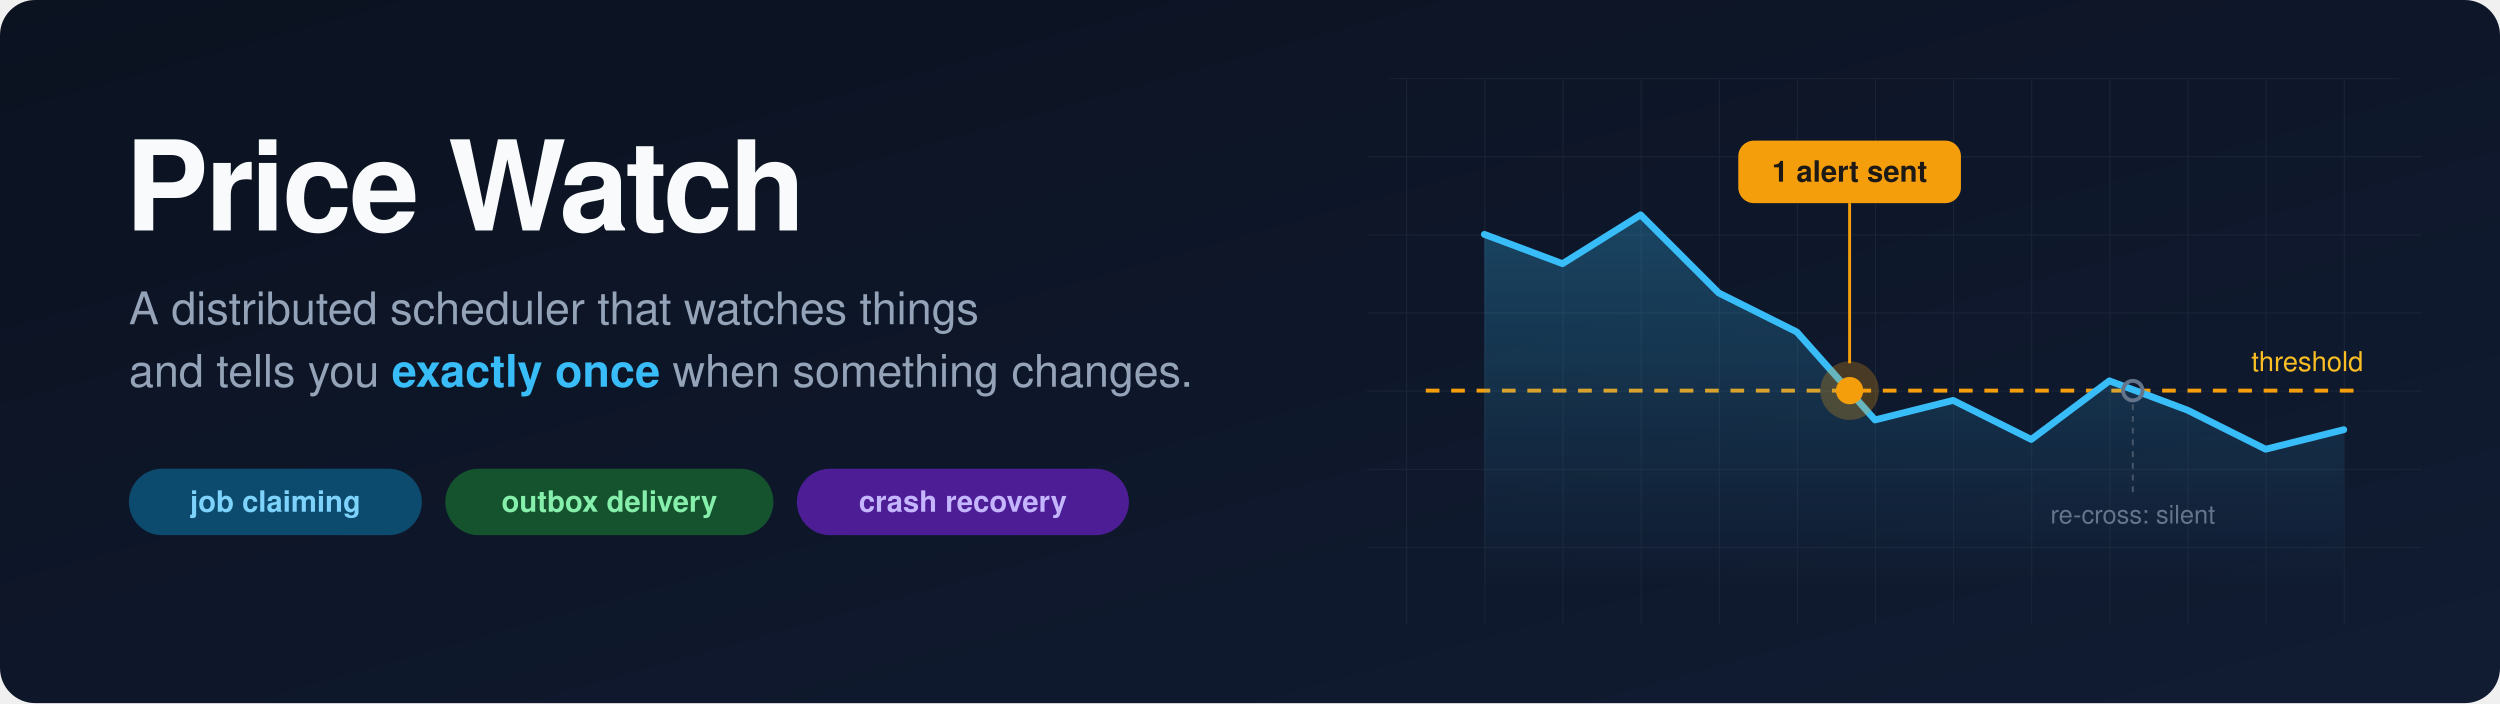
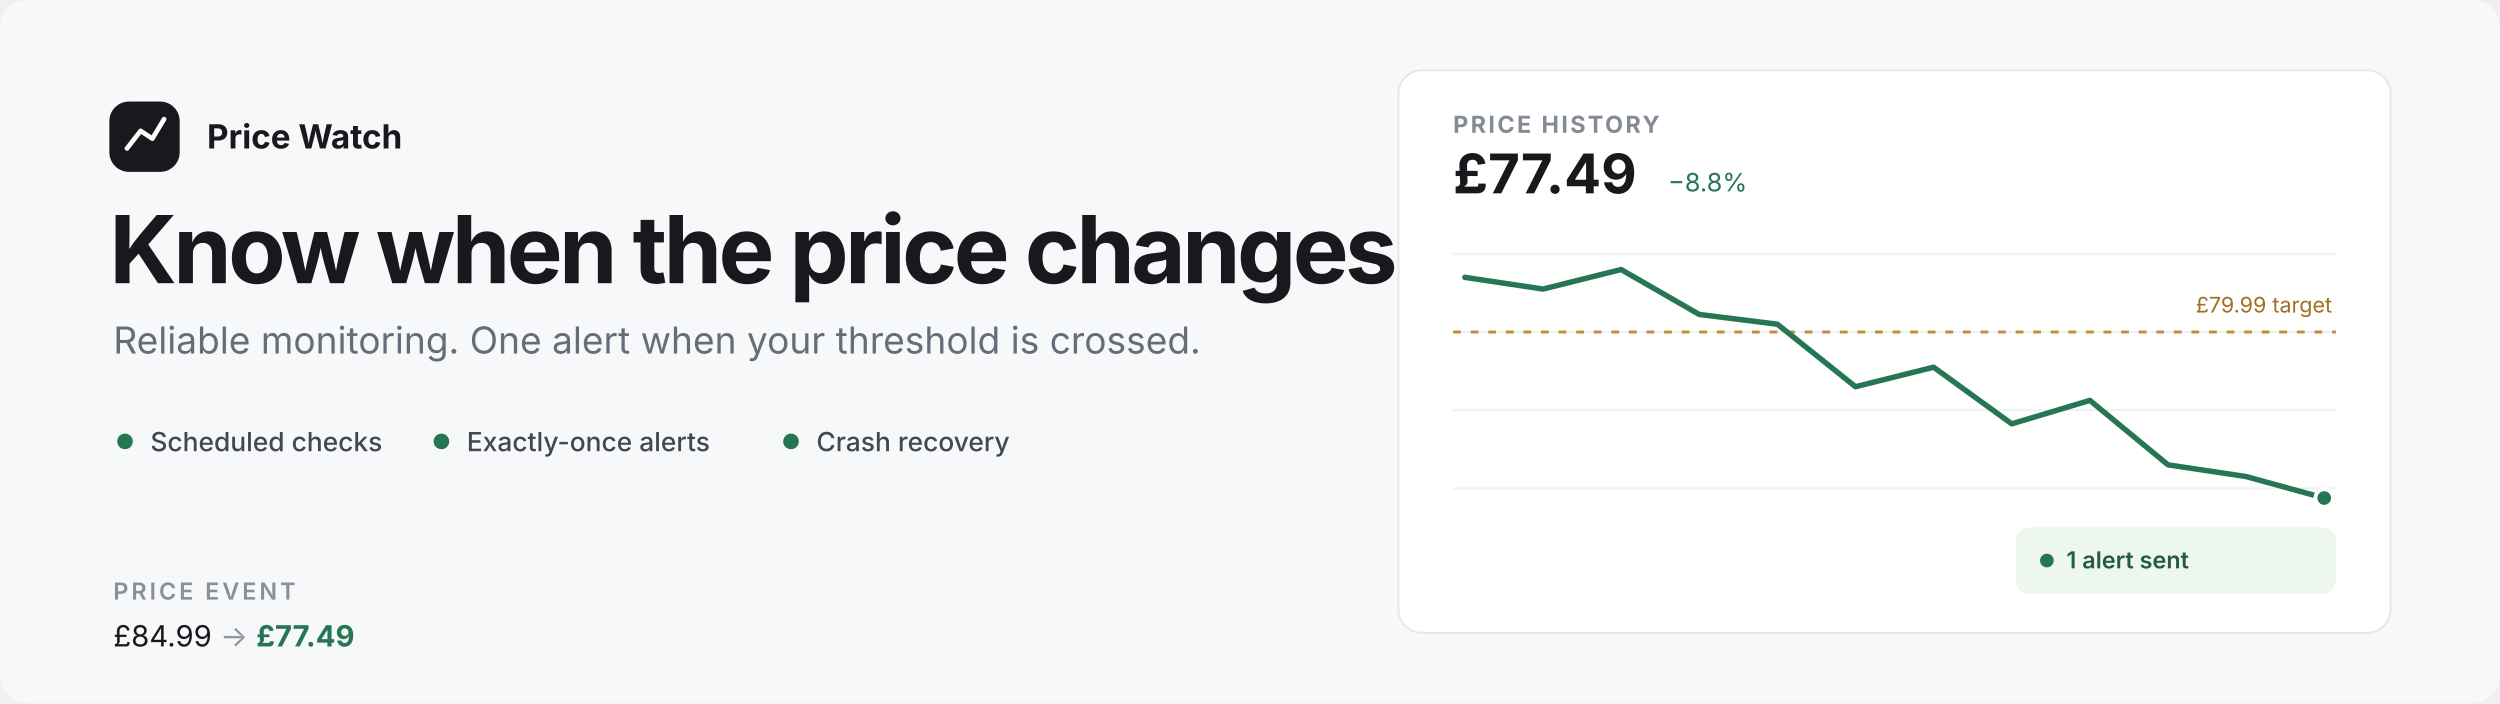
- <svg xmlns="http://www.w3.org/2000/svg" viewBox="0 0 1280 360" width="1280" height="360" role="img" aria-label="Price Watch: a distributed scheduler with exactly-once alerting">
-   <defs>
-     <linearGradient id="bg" x1="0" y1="0" x2="1" y2="1">
-       <stop offset="0" stop-color="#0b1220" />
-       <stop offset="1" stop-color="#111c33" />
-     </linearGradient>
-     <linearGradient id="area" x1="0" y1="0" x2="0" y2="1">
-       <stop offset="0" stop-color="#38bdf8" stop-opacity="0.28" />
-       <stop offset="1" stop-color="#38bdf8" stop-opacity="0" />
-     </linearGradient>
-     <pattern id="grid" width="40" height="40" patternUnits="userSpaceOnUse">
-       <path d="M40 0H0V40" fill="none" stroke="#1e293b" stroke-width="1" />
-     </pattern>
-   </defs>
-   <rect width="1280" height="360" rx="18" fill="url(#bg)" />
-   <rect x="700" y="40" width="540" height="280" rx="14" fill="url(#grid)" opacity="0.7" />
-   <g font-family="-apple-system, BlinkMacSystemFont, 'Segoe UI', Helvetica, Arial, sans-serif">
-     <text x="64" y="118" font-size="64" font-weight="700" fill="#f8fafc" letter-spacing="-1.5">Price Watch</text>
-     <text x="66" y="166" font-size="23" fill="#94a3b8">A distributed scheduler that watches things</text>
-     <text x="66" y="198" font-size="23" fill="#94a3b8">and tells you <tspan fill="#38bdf8" font-weight="600">exactly once</tspan> when something changes.</text>
-     <g font-size="15" font-weight="600">
-       <rect x="66" y="240" width="150" height="34" rx="17" fill="#0c4a6e" />
-       <text x="141" y="262" text-anchor="middle" fill="#7dd3fc">job claiming</text>
-       <rect x="228" y="240" width="168" height="34" rx="17" fill="#14532d" />
-       <text x="312" y="262" text-anchor="middle" fill="#86efac">outbox delivery</text>
-       <rect x="408" y="240" width="170" height="34" rx="17" fill="#4c1d95" />
-       <text x="493" y="262" text-anchor="middle" fill="#c4b5fd">crash recovery</text>
+ <svg xmlns="http://www.w3.org/2000/svg" viewBox="0 0 1280 360" width="1280" height="360" role="img" aria-labelledby="title desc">
+   <rect width="1280" height="360" rx="16" fill="#f7f8fa" />
+   <path d="M0 16Q0 0 16 0H1264Q1280 0 1280 16V344Q1280 360 1264 360H16Q0 360 0 344Z" fill="#f7f8fa" />
+   <g font-family="Inter, -apple-system, BlinkMacSystemFont, 'Segoe UI', sans-serif">
+     <rect x="56" y="52" width="36" height="36" rx="10" fill="#17191c" />
+     <path d="M65 76L72 67L78 71L84 61" fill="none" stroke="#fff" stroke-width="2.4" stroke-linecap="round" stroke-linejoin="round" />
+     <text x="106" y="76" font-size="17" font-weight="650" fill="#17191c">Price Watch</text>
+     <text x="56" y="145" font-size="48" font-weight="650" letter-spacing="-1.8" fill="#17191c">Know when the price changes.</text>
+     <text x="58" y="181" font-size="19" fill="#666d78">Reliable monitoring. One alert when your threshold is crossed.</text>
+     <g font-size="13.5" font-weight="550">
+       <circle cx="64" cy="226" r="4" fill="#267653" />
+       <text x="77" y="231" fill="#424852">Scheduled checks</text>
+       <circle cx="226" cy="226" r="4" fill="#267653" />
+       <text x="239" y="231" fill="#424852">Exactly-once alerts</text>
+       <circle cx="405" cy="226" r="4" fill="#267653" />
+       <text x="418" y="231" fill="#424852">Crash recovery</text>
    </g>
-     <line x1="730" y1="200" x2="1210" y2="200" stroke="#f59e0b" stroke-width="2" stroke-dasharray="7 6" />
-     <text x="1210" y="190" text-anchor="end" font-size="14" fill="#fbbf24">threshold</text>
-     <path d="M760 120 L800 135 L840 110 L880 150 L920 170 L960 215 L1000 205 L1040 225 L1080 195 L1120 210 L1160 230 L1200 220 L1200 300 L760 300 Z" fill="url(#area)" />
-     <path d="M760 120 L800 135 L840 110 L880 150 L920 170 L960 215 L1000 205 L1040 225 L1080 195 L1120 210 L1160 230 L1200 220" fill="none" stroke="#38bdf8" stroke-width="3.5" stroke-linejoin="round" stroke-linecap="round" />
-     <circle cx="947" cy="200" r="15" fill="#f59e0b" opacity="0.25" />
-     <circle cx="947" cy="200" r="7" fill="#f59e0b" />
-     <rect x="890" y="72" width="114" height="32" rx="8" fill="#f59e0b" />
-     <text x="947" y="93" text-anchor="middle" font-size="15" font-weight="700" fill="#1c1917">1 alert sent</text>
-     <line x1="947" y1="104" x2="947" y2="186" stroke="#f59e0b" stroke-width="1.5" />
-     <circle cx="1092" cy="200" r="5" fill="none" stroke="#64748b" stroke-width="2" />
-     <text x="1092" y="268" text-anchor="middle" font-size="13" fill="#64748b">re-cross: silent</text>
-     <line x1="1092" y1="207" x2="1092" y2="252" stroke="#475569" stroke-width="1" stroke-dasharray="3 3" />
+     <text x="58" y="307" font-size="12" font-weight="600" letter-spacing="1.5" fill="#8a9099">PRICE EVENT</text>
+     <text x="58" y="331" font-size="15" fill="#17191c">£84.99 <tspan fill="#9298a1">→</tspan>
+       <tspan font-weight="650" fill="#267653">£77.49</tspan>
+     </text>
+   </g>
+   <g>
+     <rect x="716" y="36" width="508" height="288" rx="12" fill="#fff" stroke="#e5e7eb" />
+     <text x="744" y="68" font-family="Inter, -apple-system, BlinkMacSystemFont, 'Segoe UI', sans-serif" font-size="12" font-weight="650" letter-spacing="1.2" fill="#858b95">PRICE HISTORY</text>
+     <text x="744" y="99" font-family="Inter, -apple-system, BlinkMacSystemFont, 'Segoe UI', sans-serif" font-size="28" font-weight="650" fill="#17191c">£77.49</text>
+     <text x="854" y="98" font-family="Inter, -apple-system, BlinkMacSystemFont, 'Segoe UI', sans-serif" font-size="13" fill="#267653">−8.8%</text>
+     <g stroke="#eef0f2" stroke-width="1">
+       <line x1="744" y1="130" x2="1196" y2="130" />
+       <line x1="744" y1="170" x2="1196" y2="170" />
+       <line x1="744" y1="210" x2="1196" y2="210" />
+       <line x1="744" y1="250" x2="1196" y2="250" />
+     </g>
+     <line x1="744" y1="170" x2="1196" y2="170" stroke="#c68b35" stroke-width="1.5" stroke-dasharray="4 5" />
+     <text x="1194" y="160" text-anchor="end" font-family="Inter, -apple-system, BlinkMacSystemFont, 'Segoe UI', sans-serif" font-size="11" fill="#a36e20">£79.99 target</text>
+     <path d="M750 142 L790 148 L830 138 L870 161 L910 166 L950 198 L990 188 L1030 217 L1070 205 L1110 238 L1150 244 L1190 255" fill="none" stroke="#267653" stroke-width="2.8" stroke-linecap="round" stroke-linejoin="round" />
+     <circle cx="1190" cy="255" r="4.5" fill="#267653" stroke="#fff" stroke-width="2" />
+     <rect x="1032" y="270" width="164" height="34" rx="7" fill="#eef6f0" />
+     <circle cx="1048" cy="287" r="3.5" fill="#267653" />
+     <text x="1058" y="291" font-family="Inter, -apple-system, BlinkMacSystemFont, 'Segoe UI', sans-serif" font-size="12" font-weight="600" fill="#245c40">1 alert sent</text>
  </g>
</svg>
